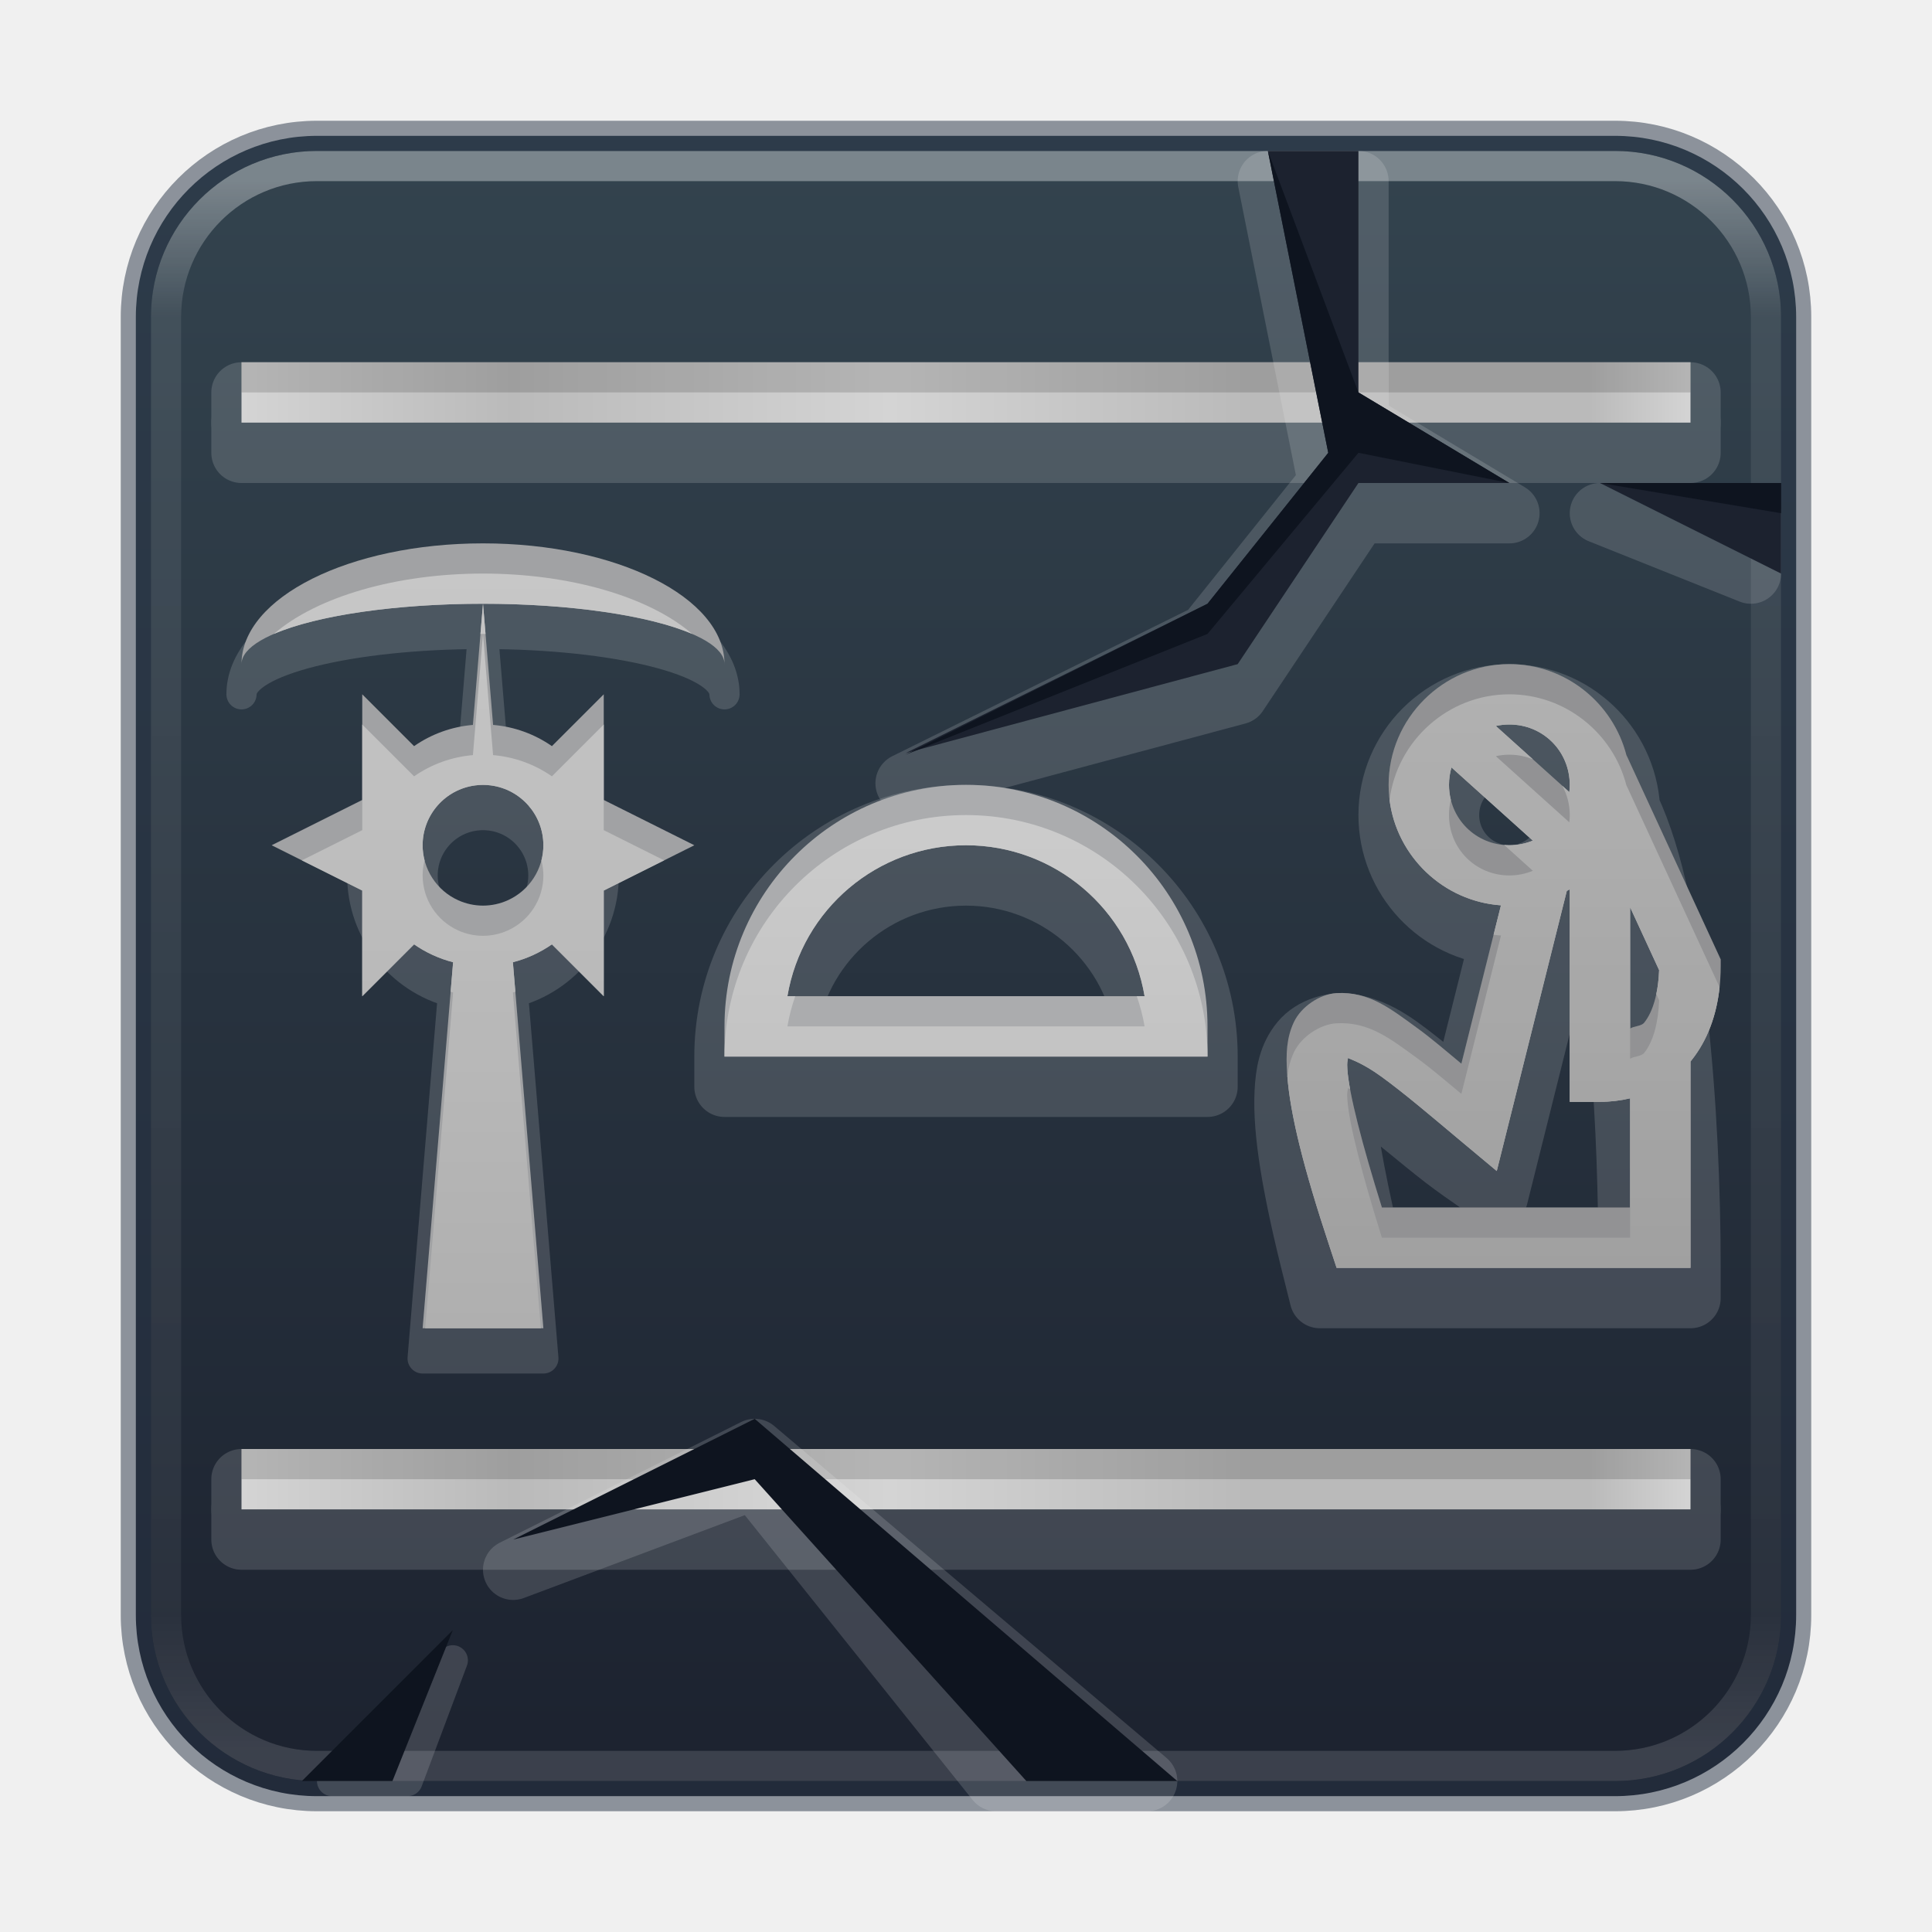
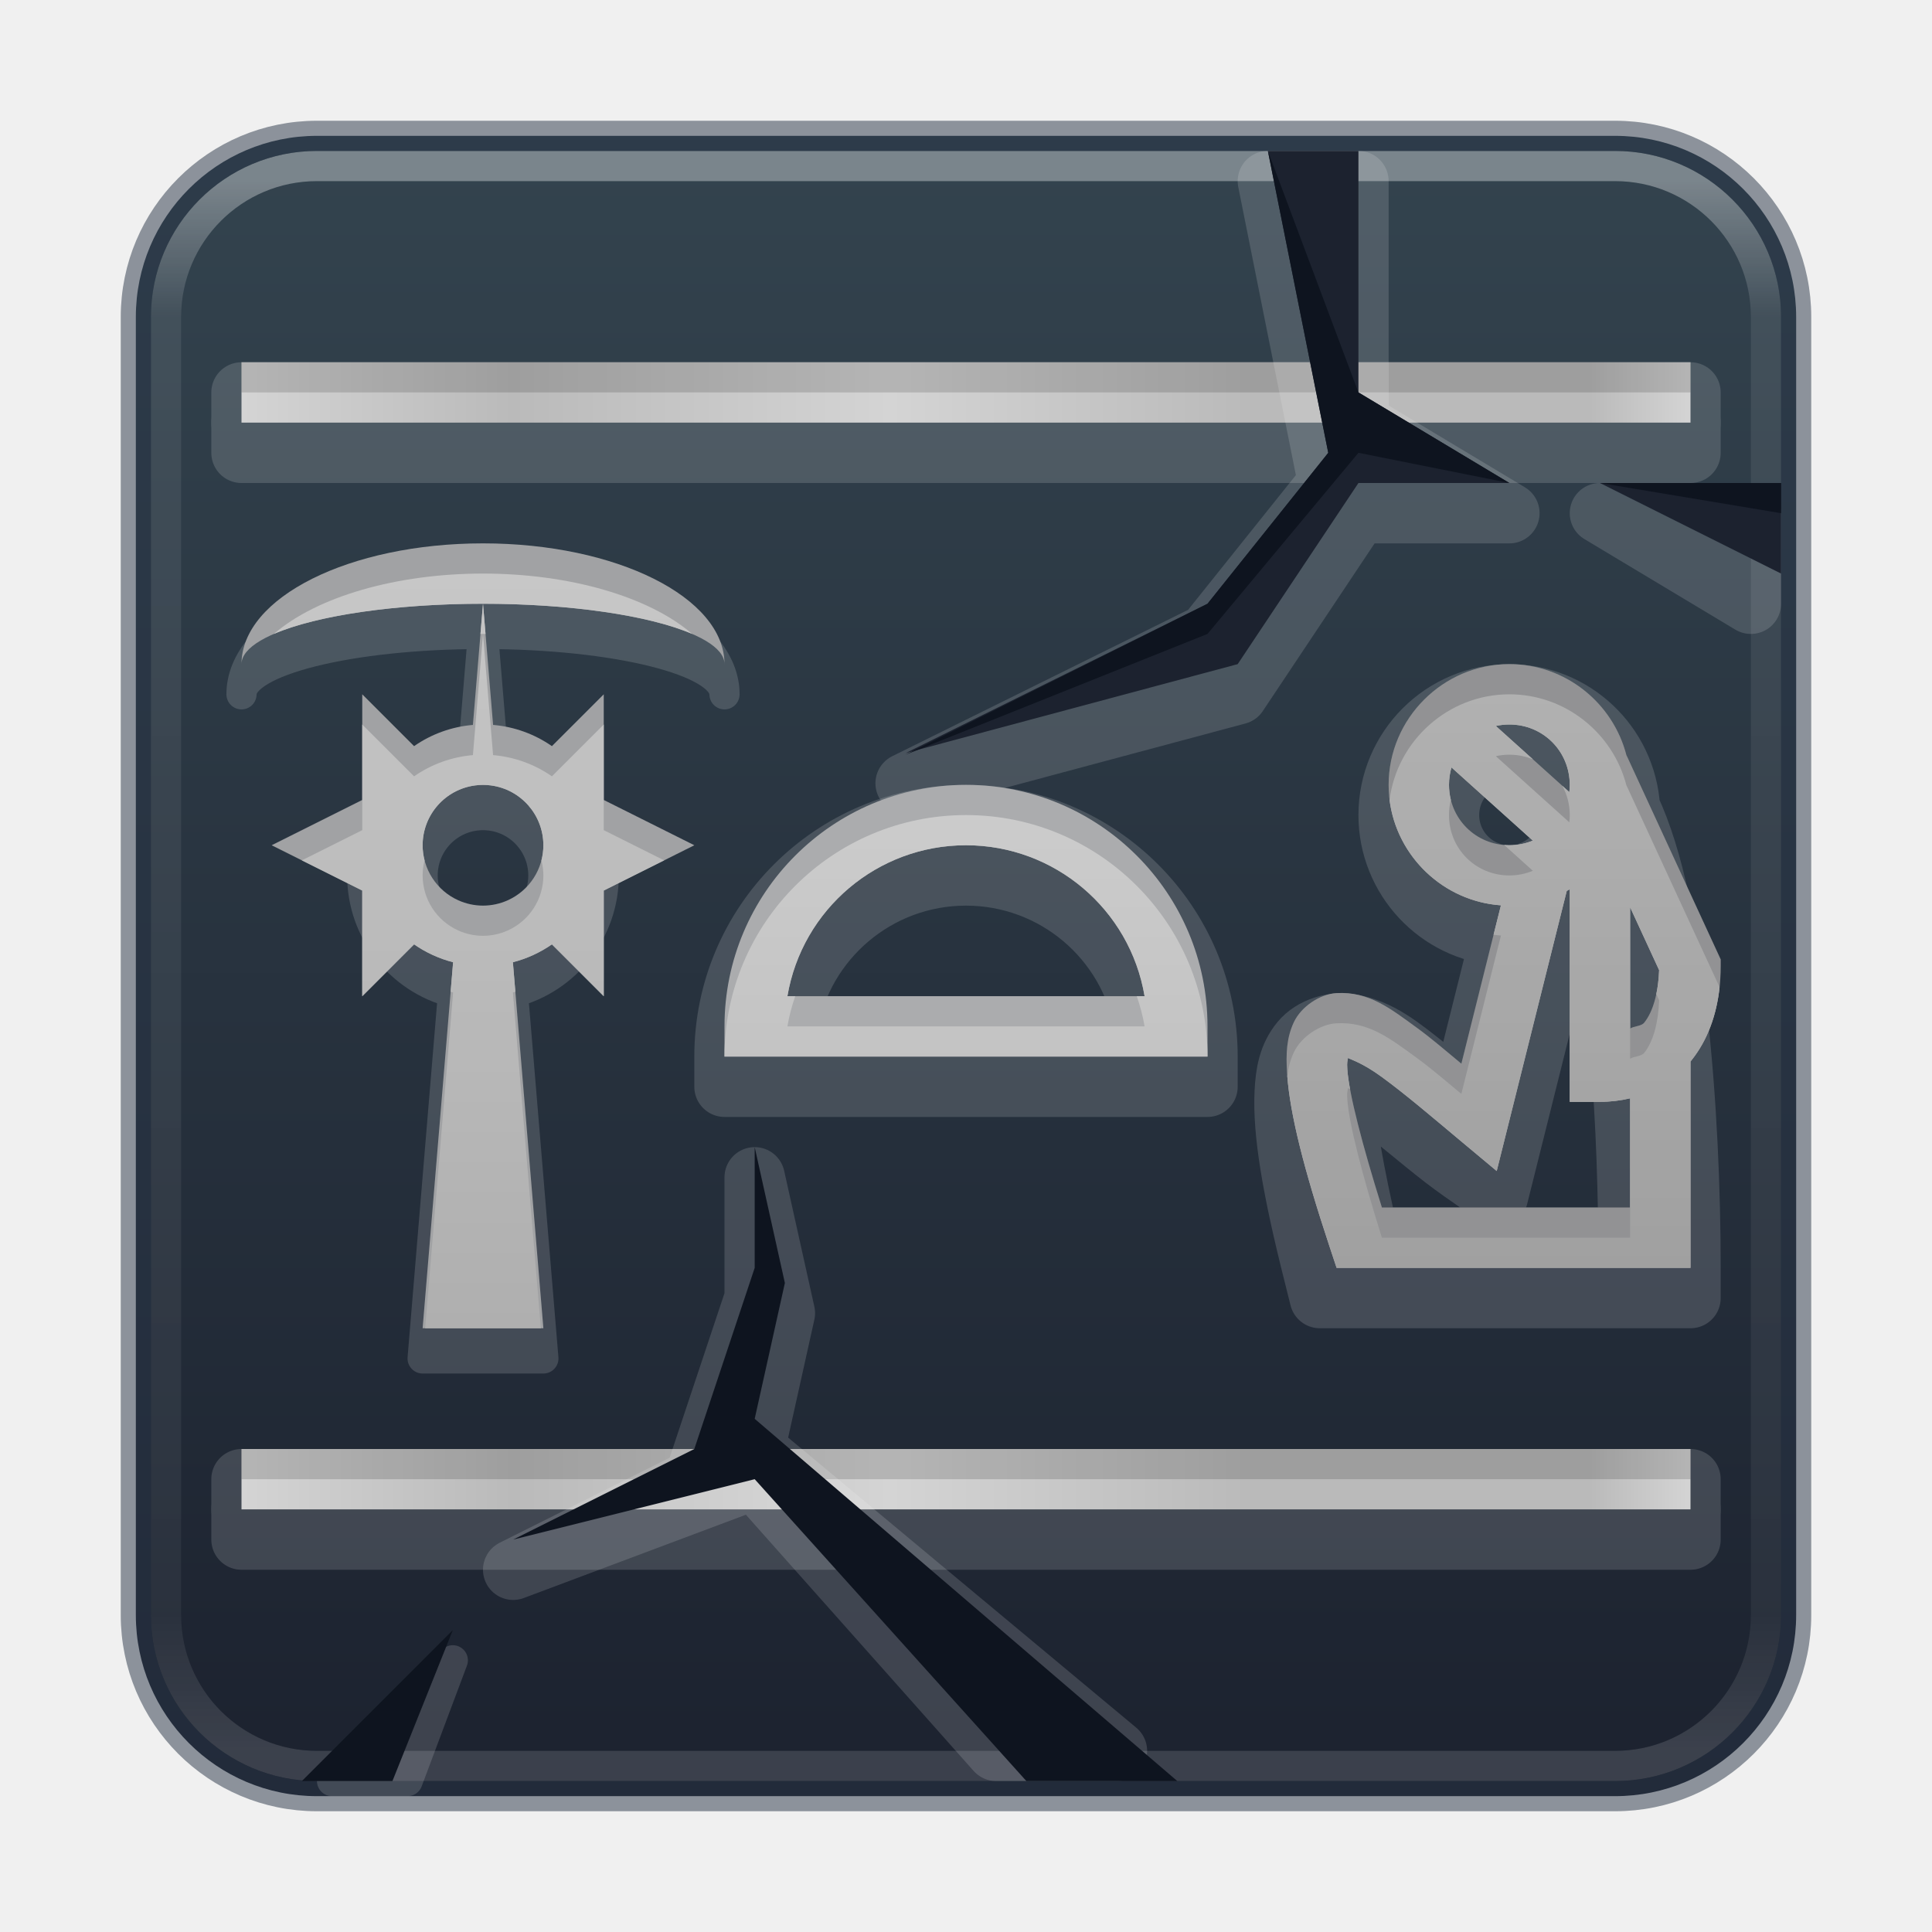
- <svg xmlns="http://www.w3.org/2000/svg" xmlns:xlink="http://www.w3.org/1999/xlink" version="1.1" width="64" height="64" id="svg6333" xml:space="preserve">
-   <defs id="defs6335">
+ <svg xmlns="http://www.w3.org/2000/svg" xmlns:xlink="http://www.w3.org/1999/xlink" id="svg4379" height="64" width="64" version="1.1" xml:space="preserve">
+   <defs id="defs4381">
    <linearGradient id="linearGradient23">
      <stop style="stop-color:#d4d4d4;stop-opacity:1;" offset="0" id="stop22" />
      <stop style="stop-color:#bababa;stop-opacity:1;" offset="0.187" id="stop24" />
      <stop style="stop-color:#d4d4d4;stop-opacity:1;" offset="0.448" id="stop25" />
      <stop style="stop-color:#bababa;stop-opacity:1;" offset="0.694" id="stop26" />
      <stop style="stop-color:#bababa;stop-opacity:1;" offset="0.931" id="stop29" />
      <stop style="stop-color:#d4d4d4;stop-opacity:1;" offset="1" id="stop23" />
    </linearGradient>
    <linearGradient id="linearGradient8">
      <stop style="stop-color:#d4d4d4;stop-opacity:1;" offset="0" id="stop8" />
      <stop style="stop-color:#bababa;stop-opacity:1;" offset="1" id="stop9" />
    </linearGradient>
    <linearGradient id="linearGradient28">
      <stop id="stop27" offset="0" style="stop-color:#33434e;stop-opacity:1;" />
      <stop id="stop28" offset="1" style="stop-color:#1c222f;stop-opacity:1;" />
    </linearGradient>
-     <linearGradient id="linearGradient872">
-       <stop style="stop-color:#667885;stop-opacity:1" offset="0" id="stop868" />
-       <stop style="stop-color:#485a6c;stop-opacity:1" offset="1" id="stop870" />
-     </linearGradient>
-     <linearGradient x1="24" y1="5.898" x2="24" y2="42.102" id="linearGradient3381-5-4" xlink:href="#linearGradient3924-2-2-5-8" gradientUnits="userSpaceOnUse" gradientTransform="matrix(1.432432,0,0,1.436283,-2.378381,-2.470778)" />
+     <linearGradient x1="24" y1="5.898" x2="24" y2="42.102" id="linearGradient3381-5-4" xlink:href="#linearGradient3924-2-2-5-8" gradientUnits="userSpaceOnUse" gradientTransform="matrix(1.432432,0,0,1.436283,-2.37838,-2.470778)" />
    <linearGradient id="linearGradient3924-2-2-5-8">
      <stop id="stop3926-9-4-9-6" style="stop-color:#ffffff;stop-opacity:1" offset="0" />
      <stop id="stop3928-9-8-6-5" style="stop-color:#ffffff;stop-opacity:0.235" offset="0.087" />
      <stop id="stop3930-3-5-1-7" style="stop-color:#ffffff;stop-opacity:0.157" offset="0.913" />
      <stop id="stop3932-8-0-4-8" style="stop-color:#ffffff;stop-opacity:0.392" offset="1" />
    </linearGradient>
-     <radialGradient cx="4.993" cy="43.5" r="2.5" fx="4.993" fy="43.5" id="radialGradient3337-2-2" xlink:href="#linearGradient3688-166-749-4-0-3-8" gradientUnits="userSpaceOnUse" gradientTransform="matrix(2.404541,0,0,1,41.98575,15.5)" />
-     <linearGradient id="linearGradient3688-166-749-4-0-3-8">
-       <stop id="stop2883-4-0-1-8" style="stop-color:#181818;stop-opacity:1" offset="0" />
-       <stop id="stop2885-9-2-9-6" style="stop-color:#181818;stop-opacity:0" offset="1" />
-     </linearGradient>
-     <radialGradient cx="4.993" cy="43.5" r="2.5" fx="4.993" fy="43.5" id="radialGradient3339-1-4" xlink:href="#linearGradient3688-464-309-9-2-4-2" gradientUnits="userSpaceOnUse" gradientTransform="matrix(2.404541,0,0,1,-22.01424,-102.5)" />
-     <linearGradient id="linearGradient3688-464-309-9-2-4-2">
-       <stop id="stop2889-7-9-6-9" style="stop-color:#181818;stop-opacity:1" offset="0" />
-       <stop id="stop2891-6-6-1-7" style="stop-color:#181818;stop-opacity:0" offset="1" />
-     </linearGradient>
-     <linearGradient id="linearGradient3702-501-757-8-4-1-1">
-       <stop id="stop2895-8-9-9-1" style="stop-color:#181818;stop-opacity:0" offset="0" />
-       <stop id="stop2897-7-8-7-7" style="stop-color:#181818;stop-opacity:1" offset="0.5" />
-       <stop id="stop2899-4-5-1-5" style="stop-color:#181818;stop-opacity:0" offset="1" />
-     </linearGradient>
-     <linearGradient x1="25.058" y1="47.028" x2="25.058" y2="39.999" id="linearGradient6394" xlink:href="#linearGradient3702-501-757-8-4-1-1" gradientUnits="userSpaceOnUse" gradientTransform="matrix(1.571429,0,0,0.7142857,-5.714285,27.92857)" />
-     <linearGradient xlink:href="#linearGradient28" id="linearGradient856-2-3" x1="23.528" y1="6.083" x2="23.528" y2="44.233" gradientUnits="userSpaceOnUse" gradientTransform="matrix(1.410256,0,0,1.410256,-1.846175,-3.256405)" />
-     <linearGradient id="linearGradient1201">
-       <stop id="stop1193" style="stop-color:#ffffff;stop-opacity:1" offset="0" />
-       <stop id="stop1195" style="stop-color:#ffffff;stop-opacity:0.235" offset="0.068" />
-       <stop id="stop1197" style="stop-color:#ffffff;stop-opacity:0.157" offset="0.932" />
-       <stop id="stop1199" style="stop-color:#ffffff;stop-opacity:0.392" offset="1" />
-     </linearGradient>
-     <radialGradient cx="4.993" cy="43.5" r="2.5" fx="4.993" fy="43.5" id="radialGradient3013-6" xlink:href="#linearGradient3688-166-749-4-0-3-8" gradientUnits="userSpaceOnUse" gradientTransform="matrix(2.003784,0,0,0.8999999,29.98813,4.850003)" />
-     <radialGradient cx="4.993" cy="43.5" r="2.5" fx="4.993" fy="43.5" id="radialGradient3015-1" xlink:href="#linearGradient3688-166-749-4-0-3-8" gradientUnits="userSpaceOnUse" gradientTransform="matrix(2.003784,0,0,0.8999999,-18.01187,-83.15)" />
-     <linearGradient x1="39" y1="6" x2="39" y2="41.945" id="linearGradient3058-5" xlink:href="#linearGradient1201" gradientUnits="userSpaceOnUse" gradientTransform="translate(74,1.000006)" />
-     <linearGradient xlink:href="#linearGradient3702-501-757-8-4-1-1" id="linearGradient1191" gradientUnits="userSpaceOnUse" x1="25.058" y1="47.028" x2="25.058" y2="39.999" gradientTransform="matrix(1.142857,0,0,0.6428571,-3.428569,16.03572)" />
-     <linearGradient xlink:href="#linearGradient870" id="linearGradient930-9-2" x1="16.768" y1="2.768" x2="16.768" y2="29.897" gradientUnits="userSpaceOnUse" gradientTransform="matrix(1.444444,0,0,1.444444,74.88891,1.888891)" />
-     <linearGradient id="linearGradient870">
-       <stop id="stop866" offset="0" style="stop-color:#273445;stop-opacity:1;" />
-       <stop id="stop868-3" offset="1" style="stop-color:#0e141f;stop-opacity:1;" />
-     </linearGradient>
+     <linearGradient xlink:href="#linearGradient28" id="linearGradient856-2-3" x1="23.528" y1="6.083" x2="23.528" y2="44.233" gradientUnits="userSpaceOnUse" gradientTransform="matrix(1.410256,0,0,1.410256,-1.84617,-3.256405)" />
    <linearGradient xlink:href="#linearGradient8" id="linearGradient9" x1="17" y1="18" x2="17" y2="44" gradientUnits="userSpaceOnUse" gradientTransform="translate(-1)" />
    <linearGradient xlink:href="#linearGradient8" id="linearGradient11" x1="33" y1="19" x2="33" y2="44" gradientUnits="userSpaceOnUse" />
    <linearGradient xlink:href="#linearGradient8" id="linearGradient13" x1="51" y1="19" x2="51" y2="44" gradientUnits="userSpaceOnUse" />
    <linearGradient xlink:href="#linearGradient23" id="linearGradient22" x1="8" y1="13" x2="56" y2="13" gradientUnits="userSpaceOnUse" />
-     <linearGradient xlink:href="#linearGradient23" id="linearGradient43" gradientUnits="userSpaceOnUse" x1="8" y1="13" x2="56" y2="13" />
-     <linearGradient xlink:href="#linearGradient23" id="linearGradient44" gradientUnits="userSpaceOnUse" x1="8" y1="13" x2="56" y2="13" />
-     <linearGradient xlink:href="#linearGradient23" id="linearGradient45" gradientUnits="userSpaceOnUse" x1="8" y1="13" x2="56" y2="13" />
+     <linearGradient xlink:href="#linearGradient23" id="linearGradient1" gradientUnits="userSpaceOnUse" x1="8" y1="13" x2="56" y2="13" />
+     <linearGradient xlink:href="#linearGradient23" id="linearGradient2" gradientUnits="userSpaceOnUse" x1="8" y1="13" x2="56" y2="13" />
+     <linearGradient xlink:href="#linearGradient23" id="linearGradient4" gradientUnits="userSpaceOnUse" x1="8" y1="13" x2="56" y2="13" />
+     <linearGradient xlink:href="#linearGradient23" id="linearGradient5" gradientUnits="userSpaceOnUse" x1="8" y1="13" x2="56" y2="13" />
+     <linearGradient xlink:href="#linearGradient23" id="linearGradient7" gradientUnits="userSpaceOnUse" x1="8" y1="13" x2="56" y2="13" />
  </defs>
  <rect style="color:#000000;display:inline;overflow:visible;visibility:visible;opacity:1;fill:url(#linearGradient856-2-3);fill-rule:nonzero;stroke:none;stroke-width:1;stroke-opacity:0.5;marker:none;enable-background:accumulate" id="rect5505-21-1-5" y="4.5" x="4.5" ry="6" rx="6" height="55" width="55" />
  <g id="g43" transform="translate(0,36)">
    <g id="g37" style="opacity:0.15;fill:#ffffff;fill-opacity:1;stroke:#ffffff;stroke-width:2;stroke-linecap:round;stroke-linejoin:round;stroke-dasharray:none;stroke-opacity:1" transform="translate(0,1)">
      <path style="baseline-shift:baseline;display:inline;overflow:visible;fill:#ffffff;fill-opacity:1;stroke:#ffffff;stroke-width:2;stroke-linecap:round;stroke-linejoin:round;stroke-dasharray:none;stroke-opacity:1;enable-background:accumulate;stop-color:#000000;stop-opacity:1" d="M 56,13 H 8" id="path36" />
      <path style="baseline-shift:baseline;display:inline;overflow:visible;fill:#ffffff;fill-opacity:1;stroke:#ffffff;stroke-width:2;stroke-linecap:round;stroke-linejoin:round;stroke-dasharray:none;stroke-opacity:1;enable-background:accumulate;stop-color:#000000;stop-opacity:1" d="m 8,12 v 2 h 48 v -2 z" id="path37" />
    </g>
-     <g id="g42" style="opacity:1;fill:url(#linearGradient45);fill-opacity:1;stroke:none">
-       <path style="baseline-shift:baseline;display:inline;overflow:visible;vector-effect:none;fill:url(#linearGradient43);fill-opacity:1;stroke:none;enable-background:accumulate;stop-color:#000000;stop-opacity:1" d="M 56,13 H 8" id="path40" />
-       <path style="baseline-shift:baseline;display:inline;overflow:visible;vector-effect:none;fill:url(#linearGradient44);fill-opacity:1;stroke:none;enable-background:accumulate;stop-color:#000000;stop-opacity:1" d="m 8,12 v 2 h 48 v -2 z" id="path42" />
+     <g id="g42" style="opacity:1;fill:url(#linearGradient4);fill-opacity:1;stroke:none">
+       <path style="baseline-shift:baseline;display:inline;overflow:visible;vector-effect:none;fill:url(#linearGradient1);fill-opacity:1;stroke:none;enable-background:accumulate;stop-color:#000000;stop-opacity:1" d="M 56,13 H 8" id="path40" />
+       <path style="baseline-shift:baseline;display:inline;overflow:visible;vector-effect:none;fill:url(#linearGradient2);fill-opacity:1;stroke:none;enable-background:accumulate;stop-color:#000000;stop-opacity:1" d="m 8,12 v 2 h 48 v -2 z" id="path42" />
    </g>
    <path style="opacity:0.15;fill:none;fill-opacity:1;stroke:#000000;stroke-width:1;stroke-linecap:butt;stroke-linejoin:round;stroke-dasharray:none;stroke-opacity:1" d="M 8,12.5 H 56" id="path43" />
  </g>
  <g id="g36">
    <g id="g32" style="opacity:0.15;fill:#ffffff;fill-opacity:1;stroke:#ffffff;stroke-width:2;stroke-linecap:round;stroke-linejoin:round;stroke-dasharray:none;stroke-opacity:1" transform="translate(0,1)">
      <path style="baseline-shift:baseline;display:inline;overflow:visible;fill:#ffffff;fill-opacity:1;stroke:#ffffff;stroke-width:2;stroke-linecap:round;stroke-linejoin:round;stroke-dasharray:none;stroke-opacity:1;enable-background:accumulate;stop-color:#000000;stop-opacity:1" d="M 56,13 H 8" id="path30" />
      <path style="baseline-shift:baseline;display:inline;overflow:visible;fill:#ffffff;fill-opacity:1;stroke:#ffffff;stroke-width:2;stroke-linecap:round;stroke-linejoin:round;stroke-dasharray:none;stroke-opacity:1;enable-background:accumulate;stop-color:#000000;stop-opacity:1" d="m 8,12 v 2 h 48 v -2 z" id="path32" />
    </g>
    <g id="path18" style="opacity:1;fill:url(#linearGradient22);fill-opacity:1;stroke:none">
-       <path style="baseline-shift:baseline;display:inline;overflow:visible;vector-effect:none;enable-background:accumulate;stop-color:#000000;stop-opacity:1;fill:url(#linearGradient22);fill-opacity:1;stroke:none" d="M 56,13 H 8" id="path19" />
-       <path style="baseline-shift:baseline;display:inline;overflow:visible;vector-effect:none;fill:url(#linearGradient22);enable-background:accumulate;stop-color:#000000;stop-opacity:1;fill-opacity:1;stroke:none" d="m 8,12 v 2 h 48 v -2 z" id="path21" />
+       <path style="baseline-shift:baseline;display:inline;overflow:visible;vector-effect:none;fill:url(#linearGradient5);fill-opacity:1;stroke:none;enable-background:accumulate;stop-color:#000000;stop-opacity:1" d="M 56,13 H 8" id="path19" />
+       <path style="baseline-shift:baseline;display:inline;overflow:visible;vector-effect:none;fill:url(#linearGradient7);fill-opacity:1;stroke:none;enable-background:accumulate;stop-color:#000000;stop-opacity:1" d="m 8,12 v 2 h 48 v -2 z" id="path21" />
    </g>
    <path style="opacity:0.15;fill:none;fill-opacity:1;stroke:#000000;stroke-width:1;stroke-linecap:butt;stroke-linejoin:round;stroke-dasharray:none;stroke-opacity:1" d="M 8,12.5 H 56" id="path34" />
  </g>
  <rect style="opacity:0.35;fill:none;stroke:url(#linearGradient3381-5-4);stroke-width:1;stroke-linecap:round;stroke-linejoin:round;stroke-miterlimit:4;stroke-dasharray:none;stroke-dashoffset:0;stroke-opacity:1" id="rect6741-5-0-2-3" y="5.5" x="5.5" ry="5" height="53" width="53" rx="5" />
  <rect style="color:#000000;display:inline;overflow:visible;visibility:visible;opacity:0.5;fill:none;fill-opacity:1;fill-rule:nonzero;stroke:#273445;stroke-width:1;stroke-opacity:1;marker:none;enable-background:accumulate" id="rect863" y="4.5" x="4.5" ry="6" rx="6" height="55" width="55" />
-   <path style="opacity:0.15;fill:#fafafa;stroke:#fafafa;stroke-width:2;stroke-linecap:round;stroke-linejoin:round;stroke-dasharray:none;stroke-opacity:1" d="m 33,59 -8,-10 -8,3 8,-4 13,11 z" id="path28" />
+   <path id="path28" style="opacity:0.15;fill:#fafafa;stroke:#fafafa;stroke-width:2;stroke-linecap:round;stroke-linejoin:round;stroke-dasharray:none;stroke-opacity:1" d="m 25,39 v 4 l -2,6 -6,3 8,-3 8,9 h 4 L 25,48 26,43.5 Z" />
  <path style="opacity:0.15;fill:#fafafa;stroke:#fafafa;stroke-width:2;stroke-linecap:round;stroke-linejoin:round;stroke-dasharray:none;stroke-opacity:1" d="m 45,6 v 8 l 5,3 H 45 L 41,23 30,25.947 40,21 44,16 42,6 Z" id="path26" />
-   <path style="opacity:1;fill:#1c222f;stroke:none;stroke-linecap:round;stroke-linejoin:round;stroke-opacity:0.502;fill-opacity:1" d="m 45,5 v 8 l 5,3 H 45 L 41,22 30,24.947 40,20 44,15 42,5 Z" id="path11" />
-   <path style="opacity:0.15;fill:#fafafa;stroke:#fafafa;stroke-width:2;stroke-linecap:round;stroke-linejoin:round;stroke-dasharray:none;stroke-opacity:1" d="m 53,17 h 5 v 2 z" id="path27" />
+   <path style="opacity:1;fill:#1c222f;fill-opacity:1;stroke:none;stroke-linecap:round;stroke-linejoin:round;stroke-opacity:0.502" d="m 45,5 v 8 l 5,3 H 45 L 41,22 30,24.947 40,20 44,15 42,5 Z" id="path11" />
+   <path style="opacity:0.15;fill:#fafafa;stroke:#fafafa;stroke-width:2;stroke-linecap:round;stroke-linejoin:round;stroke-dasharray:none;stroke-opacity:1" d="m 53,17 h 5 v 3 z" id="path27" />
  <path style="opacity:1;fill:#1c222f;fill-opacity:1;stroke:none;stroke-linecap:round;stroke-linejoin:round;stroke-opacity:0.502" d="m 53,16 h 6 v 3 z" id="path12" />
-   <path style="opacity:1;fill:#0e141f;stroke:none;stroke-linecap:round;stroke-linejoin:round;stroke-opacity:0.502" d="m 34,59 -9,-10 -8,2 8,-4 14,12 z" id="path15" />
+   <path id="path15" style="opacity:1;fill:#0e141f;stroke:none;stroke-linecap:round;stroke-linejoin:round;stroke-opacity:0.502" d="m 25,38 v 4 l -2,6 -6,3 8,-2 9,10 h 5 L 25,47 26,42.5 Z" />
  <path style="opacity:0.15;fill:#fafafa;stroke:#fafafa;stroke-linecap:round;stroke-linejoin:round;stroke-opacity:1" d="m 15,55 -4,4 h 2.5 z" id="path29" />
  <path style="opacity:1;fill:#0e141f;stroke:none;stroke-linecap:round;stroke-linejoin:round;stroke-opacity:0.502" d="m 15,54 -5,5 h 3 z" id="path16" />
  <path style="opacity:1;fill:#0e141f;fill-opacity:1;stroke:none;stroke-linecap:round;stroke-linejoin:round;stroke-opacity:0.502" d="m 42,5 2,10 -4,5 -10,5 10,-4 5,-6 5,1 -5,-3 z" id="path20" />
  <path style="opacity:1;fill:#0e141f;fill-opacity:1;stroke:none;stroke-linecap:round;stroke-linejoin:round;stroke-opacity:0.502" d="m 53,16 h 6 v 1 z" id="path23" />
  <path id="path39" style="opacity:0.15;fill:#ffffff;fill-opacity:1;stroke:#ffffff;stroke-width:2;stroke-linecap:round;stroke-linejoin:round;stroke-dasharray:none;stroke-opacity:1" d="m 32,27 a 8,8 0 0 0 -8,8 v 1 h 1 14 1 v -1 a 8,8 0 0 0 -8,-8 z m 0,2 a 6,6 0 0 1 5.916,5 H 26.084 A 6,6 0 0 1 32,29 Z" />
  <path id="path31" style="opacity:1;fill:#abacae;fill-opacity:1;stroke:none;stroke-width:2;stroke-linecap:round;stroke-linejoin:round;stroke-dasharray:none;stroke-opacity:1" d="m 32,26 a 8,8 0 0 0 -8,8 v 1 h 1 14 1 v -1 a 8,8 0 0 0 -8,-8 z m 0,2 a 6,6 0 0 1 5.916,5 H 26.084 A 6,6 0 0 1 32,28 Z" />
-   <path id="path52" style="opacity:1;fill:url(#linearGradient11);fill-opacity:1;stroke:none;stroke-width:2;stroke-linecap:round;stroke-linejoin:round;stroke-dasharray:none;stroke-opacity:1" d="m 32,27 a 8,8 0 0 0 -8,8 h 1 14 1 a 8,8 0 0 0 -8,-8 z m 0,1 a 6,6 0 0 1 5.916,5 H 37.656 a 6,6 0 0 1 0.26,1 H 26.084 A 6,6 0 0 1 26.344,33 H 26.084 A 6,6 0 0 1 32,28 Z" />
+   <path id="path52" style="opacity:1;fill:url(#linearGradient11);fill-opacity:1;stroke:none;stroke-width:2;stroke-linecap:round;stroke-linejoin:round;stroke-dasharray:none;stroke-opacity:1" d="m 32,27 a 8,8 0 0 0 -8,8 h 1 14 1 a 8,8 0 0 0 -8,-8 z m 0,1 a 6,6 0 0 1 5.916,5 h -0.26 a 6,6 0 0 1 0.26,1 H 26.084 a 6,6 0 0 1 0.26,-1 H 26.084 A 6,6 0 0 1 32,28 Z" />
  <g id="g34">
    <path id="path41" style="opacity:0.15;fill:#ffffff;fill-opacity:1;stroke:#ffffff;stroke-linecap:round;stroke-linejoin:round;stroke-opacity:1" d="m 16,19 a 8,4 0 0 0 -8,4 8,2 0 0 1 8,-2 8,2 0 0 1 8,2 8,4 0 0 0 -8,-4 z m 0,2 -0.334,4.014 A 4,4 0 0 0 12,29 4,4 0 0 0 15.01,32.875 L 14,45 h 4 L 16.99,32.875 A 4,4 0 0 0 20,29 4,4 0 0 0 16.334,25.014 Z m 0,6 A 2,2 0 0 1 16.262,27.018 2,2 0 0 1 18,29 2,2 0 0 1 16.818,30.824 2,2 0 0 1 16,31 2,2 0 0 1 15.182,30.824 2,2 0 0 1 14,29 2,2 0 0 1 15.738,27.018 2,2 0 0 1 16,27 Z" />
-     <path id="path17" style="opacity:1;fill:#abacae;fill-opacity:1;stroke:none;stroke-linecap:round;stroke-linejoin:round;stroke-opacity:0.502" d="m 16,18 a 8,4 0 0 0 -8,4 8,2 0 0 1 8,-2 8,2 0 0 1 8,2 8,4 0 0 0 -8,-4 z m 0,2 -0.334,4.014 a 4,4 0 0 0 -1.949,0.703 L 12,23 v 3.5 L 9,28 12,29.5 V 33 l 1.717,-1.717 A 4,4 0 0 0 15.01,31.875 L 14,44 h 4 L 16.99,31.875 a 4,4 0 0 0 1.293,-0.592 L 20,33 V 29.5 L 23,28 20,26.5 V 23 l -1.717,1.717 a 4,4 0 0 0 -1.949,-0.703 z m 0,6 a 2,2 0 0 1 0.262,0.018 A 2,2 0 0 1 18,28 2,2 0 0 1 16.818,29.824 2,2 0 0 1 16,30 2,2 0 0 1 15.182,29.824 2,2 0 0 1 14,28 2,2 0 0 1 15.738,26.018 2,2 0 0 1 16,26 Z" />
-     <path id="path3" style="opacity:1;fill:url(#linearGradient9);fill-opacity:1;stroke:none;stroke-linecap:round;stroke-linejoin:round;stroke-opacity:0.502" d="M 16,19 A 8,4 0 0 0 9.072,21 8,2 0 0 1 16,20 8,2 0 0 1 22.928,21 8,4 0 0 0 16,19 Z m 0,1 -0.084,1 A 8,2 0 0 1 16,21 a 8,2 0 0 1 0.084,0 z m 0,1 -0.334,4.014 a 4,4 0 0 0 -1.949,0.703 L 12,24 v 2.5 1 l -2,1 2,1 v 1 2.5 l 1.717,-1.717 A 4,4 0 0 0 15.01,31.875 l -0.082,0.979 a 4,4 0 0 0 0.082,0.021 L 14.084,44 h 3.832 L 16.99,32.875 a 4,4 0 0 0 0.082,-0.021 L 16.99,31.875 a 4,4 0 0 0 1.293,-0.592 L 20,33 v -2.5 -1 l 2,-1 -2,-1 v -1 -2.5 l -1.717,1.717 a 4,4 0 0 0 -1.949,-0.703 z m 0,5 a 2,2 0 0 1 0.262,0.018 A 2,2 0 0 1 18,28 a 2,2 0 0 1 -0.064,0.504 2,2 0 0 1 0,0.002 A 2,2 0 0 1 18,29 2,2 0 0 1 16.818,30.824 2,2 0 0 1 16,31 2,2 0 0 1 15.182,30.824 2,2 0 0 1 14,29 a 2,2 0 0 1 0.064,-0.494 2,2 0 0 1 0,-0.002 A 2,2 0 0 1 14,28 2,2 0 0 1 15.738,26.018 2,2 0 0 1 16,26 Z" />
-     <path id="path13" style="opacity:0.06;fill:#000000;fill-opacity:1;stroke:none;stroke-linecap:round;stroke-linejoin:round;stroke-opacity:0.502" d="m 16,18 a 8,4 0 0 0 -8,4 8,2 0 0 1 8,-2 8,2 0 0 1 8,2 8,4 0 0 0 -8,-4 z m 0,2 -0.334,4.014 a 4,4 0 0 0 -1.949,0.703 L 12,23 v 3.5 L 9,28 12,29.5 V 33 l 1.717,-1.717 A 4,4 0 0 0 15.01,31.875 L 14,44 h 4 L 16.99,31.875 a 4,4 0 0 0 1.293,-0.592 L 20,33 V 29.5 L 23,28 20,26.5 V 23 l -1.717,1.717 a 4,4 0 0 0 -1.949,-0.703 z m 0,6 a 2,2 0 0 1 0.262,0.018 A 2,2 0 0 1 18,28 2,2 0 0 1 16.818,29.824 2,2 0 0 1 16,30 2,2 0 0 1 15.182,29.824 2,2 0 0 1 14,28 2,2 0 0 1 15.738,26.018 2,2 0 0 1 16,26 Z" />
+     <path id="path17" style="opacity:1;fill:#abacae;fill-opacity:1;stroke:none;stroke-linecap:round;stroke-linejoin:round;stroke-opacity:0.502" d="m 16,18 a 8,4 0 0 0 -8,4 8,2 0 0 1 8,-2 8,2 0 0 1 8,2 8,4 0 0 0 -8,-4 z m 0,2 -0.334,4.014 a 4,4 0 0 0 -1.949,0.703 L 12,23 v 3.5 L 9,28 12,29.5 V 33 l 1.717,-1.717 A 4,4 0 0 0 15.01,31.875 L 14,44 h 4 L 16.99,31.875 a 4,4 0 0 0 1.293,-0.592 L 20,33 V 29.5 L 23,28 20,26.5 V 23 l -1.717,1.717 a 4,4 0 0 0 -1.949,-0.703 z m 0,6 A 2,2 0 0 1 16.262,26.018 2,2 0 0 1 18,28 2,2 0 0 1 16.818,29.824 2,2 0 0 1 16,30 2,2 0 0 1 15.182,29.824 2,2 0 0 1 14,28 2,2 0 0 1 15.738,26.018 2,2 0 0 1 16,26 Z" />
+     <path id="path3" style="opacity:1;fill:url(#linearGradient9);fill-opacity:1;stroke:none;stroke-linecap:round;stroke-linejoin:round;stroke-opacity:0.502" d="M 16,19 A 8,4 0 0 0 9.072,21 8,2 0 0 1 16,20 8,2 0 0 1 22.928,21 8,4 0 0 0 16,19 Z m 0,1 -0.084,1 A 8,2 0 0 1 16,21 a 8,2 0 0 1 0.084,0 z m 0,1 -0.334,4.014 a 4,4 0 0 0 -1.949,0.703 L 12,24 v 2.5 1 l -2,1 2,1 v 1 2.5 l 1.717,-1.717 A 4,4 0 0 0 15.01,31.875 l -0.082,0.979 a 4,4 0 0 0 0.082,0.021 L 14.084,44 h 3.832 L 16.99,32.875 a 4,4 0 0 0 0.082,-0.021 L 16.99,31.875 a 4,4 0 0 0 1.293,-0.592 L 20,33 v -2.5 -1 l 2,-1 -2,-1 v -1 -2.5 l -1.717,1.717 a 4,4 0 0 0 -1.949,-0.703 z m 0,5 A 2,2 0 0 1 16.262,26.018 2,2 0 0 1 18,28 a 2,2 0 0 1 -0.064,0.504 2,2 0 0 1 0,0.002 A 2,2 0 0 1 18,29 2,2 0 0 1 16.818,30.824 2,2 0 0 1 16,31 2,2 0 0 1 15.182,30.824 2,2 0 0 1 14,29 a 2,2 0 0 1 0.064,-0.494 2,2 0 0 1 0,-0.002 A 2,2 0 0 1 14,28 2,2 0 0 1 15.738,26.018 2,2 0 0 1 16,26 Z" />
+     <path id="path13" style="opacity:0.06;fill:#000000;fill-opacity:1;stroke:none;stroke-linecap:round;stroke-linejoin:round;stroke-opacity:0.502" d="m 16,18 a 8,4 0 0 0 -8,4 8,2 0 0 1 8,-2 8,2 0 0 1 8,2 8,4 0 0 0 -8,-4 z m 0,2 -0.334,4.014 a 4,4 0 0 0 -1.949,0.703 L 12,23 v 3.5 L 9,28 12,29.5 V 33 l 1.717,-1.717 A 4,4 0 0 0 15.01,31.875 L 14,44 h 4 L 16.99,31.875 a 4,4 0 0 0 1.293,-0.592 L 20,33 V 29.5 L 23,28 20,26.5 V 23 l -1.717,1.717 a 4,4 0 0 0 -1.949,-0.703 z m 0,6 A 2,2 0 0 1 16.262,26.018 2,2 0 0 1 18,28 2,2 0 0 1 16.818,29.824 2,2 0 0 1 16,30 2,2 0 0 1 15.182,29.824 2,2 0 0 1 14,28 2,2 0 0 1 15.738,26.018 2,2 0 0 1 16,26 Z" />
  </g>
  <g id="g35">
    <path id="path38" style="opacity:0.15;fill:#ffffff;fill-opacity:1;stroke:#ffffff;stroke-width:2;stroke-linecap:round;stroke-linejoin:round;stroke-dasharray:none;stroke-opacity:1" d="m 50,23 a 4,4 0 0 0 -4,4 4,4 0 0 0 3.721,3.99 l -1.316,5.268 c -0.393,-0.318 -0.749,-0.594 -1.156,-0.914 -0.818,-0.644 -1.538,-1.264 -2.551,-1.426 -0.506,-0.081 -1.221,0.101 -1.613,0.58 -0.392,0.479 -0.496,1.035 -0.527,1.684 -0.063,1.297 0.236,3.148 0.975,6.064 L 43.721,43 H 56 v -1 c 0,-2.533 -0.125,-5.562 -0.443,-8.363 -0.306,-2.694 -0.757,-5.15 -1.564,-6.881 A 4,4 0 0 0 50,23 Z m 0,2 A 2,2 0 0 1 52,26.986 2,2 0 0 1 52,27 1,1 0 0 0 52,27.014 2,2 0 0 1 50,29 2,2 0 0 1 48,27 2,2 0 0 1 50,25 Z m 2.879,4.775 c 0.284,1.182 0.52,2.598 0.689,4.088 0.269,2.367 0.351,4.875 0.379,7.137 H 45.344 c -0.509,-2.198 -0.825,-3.983 -0.789,-4.721 0.01,-0.211 0.014,-0.17 0.037,-0.254 0.229,0.099 0.757,0.369 1.42,0.891 0.76,0.598 1.599,1.334 2.416,1.904 l 1.189,0.83 2.283,-9.131 h 0.002 a 4,4 0 0 0 0.977,-0.744 z" />
-     <path id="path4" style="baseline-shift:baseline;display:inline;overflow:visible;vector-effect:none;fill:#abacae;stroke-linecap:round;enable-background:accumulate;stop-color:#000000;stop-opacity:1;opacity:1" d="M 50 22 C 47.803 22 46 23.803 46 26 C 46 28.104 47.652 29.846 49.721 29.99 L 48.41 35.236 C 47.916 34.828 47.415 34.394 46.941 34.051 C 46.07 33.419 45.354 32.838 44.271 32.898 C 43.73 32.929 43.106 33.342 42.863 33.857 C 42.62 34.372 42.595 34.905 42.637 35.549 C 42.721 36.836 43.16 38.632 44.051 41.314 L 44.277 42 L 56 42 L 56 35.164 C 56.011 35.151 56.021 35.138 56.031 35.125 C 56.714 34.271 57 33.167 57 32 L 57 31.781 L 53.908 25.08 A 1 1 0 0 0 53.877 25.018 C 53.435 23.29 51.859 22 50 22 z M 50 24 C 51.116 24 52 24.884 52 26 C 52 26.082 51.995 26.161 51.986 26.24 L 49.551 24.049 C 49.695 24.017 49.845 24 50 24 z M 48.082 25.422 L 50.777 27.846 C 50.539 27.944 50.277 28 50 28 C 48.884 28 48 27.116 48 26 C 48 25.798 48.028 25.605 48.082 25.422 z M 52 29.459 L 52 36.5 L 53 36.5 C 53.347 36.5 53.682 36.459 54 36.383 L 54 40 L 45.777 40 C 45.13 37.928 44.685 36.225 44.633 35.418 C 44.617 35.174 44.639 35.166 44.654 35.047 C 44.81 35.121 45.151 35.223 45.768 35.67 C 46.534 36.226 47.447 37.006 48.357 37.768 L 49.582 38.791 L 51.902 29.514 C 51.935 29.496 51.968 29.478 52 29.459 z M 54 30.055 L 54.961 32.137 C 54.933 32.884 54.763 33.507 54.469 33.875 C 54.368 34.002 54.127 33.984 54 34.074 L 54 30.055 z " />
-     <path id="path7" style="baseline-shift:baseline;display:inline;overflow:visible;vector-effect:none;fill:url(#linearGradient13);stroke-linecap:round;enable-background:accumulate;stop-color:#000000;stop-opacity:1;opacity:1" d="M 50 23 C 47.972 23 46.28 24.536 46.031 26.5 C 46.268 28.374 47.818 29.857 49.721 29.99 L 49.477 30.965 C 49.557 30.976 49.639 30.985 49.721 30.99 L 48.41 36.236 C 47.916 35.828 47.415 35.394 46.941 35.051 C 46.07 34.419 45.354 33.838 44.271 33.898 C 43.73 33.929 43.106 34.342 42.863 34.857 C 42.743 35.113 42.676 35.373 42.645 35.648 C 42.744 36.928 43.183 38.7 44.051 41.314 L 44.277 42 L 56 42 L 56 36.164 L 56 35.164 C 56.011 35.151 56.021 35.138 56.031 35.125 C 56.575 34.445 56.867 33.606 56.963 32.703 C 56.963 32.702 56.963 32.702 56.963 32.701 L 53.908 26.08 A 1 1 0 0 0 53.877 26.018 C 53.435 24.29 51.859 23 50 23 z M 50 24 C 51.116 24 52 24.884 52 26 C 52 26.082 51.995 26.161 51.986 26.24 L 51.756 26.033 C 51.911 26.319 52 26.648 52 27 C 52 27.082 51.995 27.161 51.986 27.24 L 49.551 25.049 C 49.695 25.017 49.845 25 50 25 C 50.277 25 50.541 25.055 50.779 25.154 L 49.551 24.049 C 49.695 24.017 49.845 24 50 24 z M 48.082 25.422 L 50.777 27.846 C 50.539 27.944 50.277 28 50 28 C 49.942 28 49.886 27.997 49.83 27.992 L 50.777 28.846 C 50.539 28.944 50.277 29 50 29 C 48.884 29 48 28.116 48 27 C 48 26.826 48.02 26.658 48.061 26.498 C 48.021 26.339 48 26.173 48 26 C 48 25.798 48.028 25.605 48.082 25.422 z M 52 29.459 L 52 30.459 L 52 36.5 L 53 36.5 C 53.347 36.5 53.682 36.459 54 36.383 L 54 37.383 L 54 40 L 54 41 L 45.777 41 C 45.13 38.928 44.685 37.225 44.633 36.418 C 44.617 36.174 44.639 36.166 44.654 36.047 C 44.674 36.056 44.697 36.067 44.723 36.078 C 44.675 35.819 44.644 35.596 44.633 35.418 C 44.617 35.174 44.639 35.166 44.654 35.047 C 44.81 35.121 45.151 35.223 45.768 35.67 C 46.534 36.226 47.447 37.006 48.357 37.768 L 49.582 38.791 L 51.902 29.514 C 51.935 29.496 51.968 29.478 52 29.459 z M 54 30.055 L 54.961 32.137 C 54.95 32.423 54.919 32.691 54.867 32.934 L 54.961 33.137 C 54.933 33.884 54.763 34.507 54.469 34.875 C 54.368 35.002 54.127 34.984 54 35.074 L 54 34.074 L 54 31.055 L 54 30.055 z " />
-     <path id="path14" style="baseline-shift:baseline;display:inline;overflow:visible;vector-effect:none;fill:#000000;stroke-linecap:round;enable-background:accumulate;stop-color:#000000;stop-opacity:1;opacity:0.15;fill-opacity:1" d="M 50 22 C 47.803 22 46 23.803 46 26 C 46 28.104 47.652 29.846 49.721 29.99 L 48.41 35.236 C 47.916 34.828 47.415 34.394 46.941 34.051 C 46.07 33.419 45.354 32.838 44.271 32.898 C 43.73 32.929 43.106 33.342 42.863 33.857 C 42.62 34.372 42.595 34.905 42.637 35.549 C 42.721 36.836 43.16 38.632 44.051 41.314 L 44.277 42 L 56 42 L 56 35.164 C 56.011 35.151 56.021 35.138 56.031 35.125 C 56.714 34.271 57 33.167 57 32 L 57 31.781 L 53.908 25.08 A 1 1 0 0 0 53.877 25.018 C 53.435 23.29 51.859 22 50 22 z M 50 24 C 51.116 24 52 24.884 52 26 C 52 26.082 51.995 26.161 51.986 26.24 L 49.551 24.049 C 49.695 24.017 49.845 24 50 24 z M 48.082 25.422 L 50.777 27.846 C 50.539 27.944 50.277 28 50 28 C 48.884 28 48 27.116 48 26 C 48 25.798 48.028 25.605 48.082 25.422 z M 52 29.459 L 52 36.5 L 53 36.5 C 53.347 36.5 53.682 36.459 54 36.383 L 54 40 L 45.777 40 C 45.13 37.928 44.685 36.225 44.633 35.418 C 44.617 35.174 44.639 35.166 44.654 35.047 C 44.81 35.121 45.151 35.223 45.768 35.67 C 46.534 36.226 47.447 37.006 48.357 37.768 L 49.582 38.791 L 51.902 29.514 C 51.935 29.496 51.968 29.478 52 29.459 z M 54 30.055 L 54.961 32.137 C 54.933 32.884 54.763 33.507 54.469 33.875 C 54.368 34.002 54.127 33.984 54 34.074 L 54 30.055 z " />
+     <path id="path4" style="baseline-shift:baseline;display:inline;overflow:visible;opacity:1;vector-effect:none;fill:#abacae;stroke-linecap:round;enable-background:accumulate;stop-color:#000000;stop-opacity:1" d="m 50,22 c -2.197,0 -4,1.803 -4,4 0,2.104 1.652,3.846 3.721,3.99 l -1.311,5.246 c -0.494,-0.408 -0.995,-0.842 -1.469,-1.186 -0.871,-0.632 -1.588,-1.213 -2.67,-1.152 -0.541,0.03 -1.165,0.444 -1.408,0.959 -0.243,0.515 -0.269,1.048 -0.227,1.691 0.084,1.287 0.524,3.083 1.414,5.766 L 44.277,42 H 56 v -6.836 c 0.011,-0.013 0.021,-0.026 0.031,-0.039 C 56.714,34.271 57,33.167 57,32 v -0.219 l -3.092,-6.701 a 1,1 0 0 0 -0.031,-0.062 C 53.435,23.29 51.859,22 50,22 Z m 0,2 c 1.116,0 2,0.884 2,2 0,0.082 -0.004,0.161 -0.014,0.24 L 49.551,24.049 C 49.695,24.017 49.845,24 50,24 Z m -1.918,1.422 2.695,2.424 C 50.539,27.944 50.277,28 50,28 c -1.116,0 -2,-0.884 -2,-2 0,-0.202 0.028,-0.395 0.082,-0.578 z M 52,29.459 V 36.5 h 1 c 0.347,0 0.682,-0.041 1,-0.117 V 40 h -8.223 c -0.648,-2.072 -1.092,-3.775 -1.145,-4.582 -0.016,-0.244 0.006,-0.252 0.021,-0.371 0.155,0.074 0.497,0.176 1.113,0.623 0.766,0.556 1.679,1.336 2.59,2.098 l 1.225,1.023 2.32,-9.277 c 0.033,-0.018 0.065,-0.036 0.098,-0.055 z m 2,0.596 0.961,2.082 C 54.933,32.884 54.763,33.507 54.469,33.875 54.368,34.002 54.127,33.984 54,34.074 Z" />
+     <path id="path7" style="baseline-shift:baseline;display:inline;overflow:visible;opacity:1;vector-effect:none;fill:url(#linearGradient13);stroke-linecap:round;enable-background:accumulate;stop-color:#000000;stop-opacity:1" d="m 50,23 c -2.028,0 -3.72,1.536 -3.969,3.5 0.237,1.874 1.787,3.357 3.689,3.49 l -0.244,0.975 c 0.081,0.011 0.162,0.02 0.244,0.025 l -1.311,5.246 c -0.494,-0.408 -0.995,-0.842 -1.469,-1.186 -0.871,-0.632 -1.588,-1.213 -2.67,-1.152 -0.541,0.03 -1.165,0.444 -1.408,0.959 -0.121,0.256 -0.187,0.515 -0.219,0.791 0.1,1.28 0.539,3.052 1.406,5.666 L 44.277,42 H 56 v -5.836 -1 c 0.011,-0.013 0.021,-0.026 0.031,-0.039 0.544,-0.68 0.835,-1.519 0.932,-2.422 6.8e-5,-6.39e-4 -6.8e-5,-0.001 0,-0.002 l -3.055,-6.621 a 1,1 0 0 0 -0.031,-0.062 C 53.435,24.29 51.859,23 50,23 Z m 0,1 c 1.116,0 2,0.884 2,2 0,0.082 -0.004,0.161 -0.014,0.24 L 51.756,26.033 C 51.911,26.319 52,26.648 52,27 c 0,0.082 -0.004,0.161 -0.014,0.24 L 49.551,25.049 C 49.695,25.017 49.845,25 50,25 c 0.277,0 0.541,0.055 0.779,0.154 L 49.551,24.049 C 49.695,24.017 49.845,24 50,24 Z m -1.918,1.422 2.695,2.424 C 50.539,27.944 50.277,28 50,28 49.942,28 49.886,27.997 49.83,27.992 l 0.947,0.854 C 50.539,28.944 50.277,29 50,29 48.884,29 48,28.116 48,27 48,26.826 48.02,26.658 48.061,26.498 48.021,26.339 48,26.173 48,26 c 0,-0.202 0.028,-0.395 0.082,-0.578 z M 52,29.459 v 1 V 36.5 h 1 c 0.347,0 0.682,-0.041 1,-0.117 v 1 V 40 41 h -8.223 c -0.648,-2.072 -1.092,-3.775 -1.145,-4.582 -0.016,-0.244 0.006,-0.252 0.021,-0.371 0.02,0.009 0.042,0.02 0.068,0.031 -0.048,-0.26 -0.078,-0.482 -0.09,-0.66 -0.016,-0.244 0.006,-0.252 0.021,-0.371 0.155,0.074 0.497,0.176 1.113,0.623 0.766,0.556 1.679,1.336 2.59,2.098 l 1.225,1.023 2.32,-9.277 c 0.033,-0.018 0.065,-0.036 0.098,-0.055 z m 2,0.596 0.961,2.082 c -0.011,0.286 -0.042,0.554 -0.094,0.797 l 0.094,0.203 C 54.933,33.884 54.763,34.507 54.469,34.875 54.368,35.002 54.127,34.984 54,35.074 v -1 -3.02 z" />
+     <path id="path14" style="baseline-shift:baseline;display:inline;overflow:visible;opacity:0.15;vector-effect:none;fill:#000000;fill-opacity:1;stroke-linecap:round;enable-background:accumulate;stop-color:#000000;stop-opacity:1" d="m 50,22 c -2.197,0 -4,1.803 -4,4 0,2.104 1.652,3.846 3.721,3.99 l -1.311,5.246 c -0.494,-0.408 -0.995,-0.842 -1.469,-1.186 -0.871,-0.632 -1.588,-1.213 -2.67,-1.152 -0.541,0.03 -1.165,0.444 -1.408,0.959 -0.243,0.515 -0.269,1.048 -0.227,1.691 0.084,1.287 0.524,3.083 1.414,5.766 L 44.277,42 H 56 v -6.836 c 0.011,-0.013 0.021,-0.026 0.031,-0.039 C 56.714,34.271 57,33.167 57,32 v -0.219 l -3.092,-6.701 a 1,1 0 0 0 -0.031,-0.062 C 53.435,23.29 51.859,22 50,22 Z m 0,2 c 1.116,0 2,0.884 2,2 0,0.082 -0.004,0.161 -0.014,0.24 L 49.551,24.049 C 49.695,24.017 49.845,24 50,24 Z m -1.918,1.422 2.695,2.424 C 50.539,27.944 50.277,28 50,28 c -1.116,0 -2,-0.884 -2,-2 0,-0.202 0.028,-0.395 0.082,-0.578 z M 52,29.459 V 36.5 h 1 c 0.347,0 0.682,-0.041 1,-0.117 V 40 h -8.223 c -0.648,-2.072 -1.092,-3.775 -1.145,-4.582 -0.016,-0.244 0.006,-0.252 0.021,-0.371 0.155,0.074 0.497,0.176 1.113,0.623 0.766,0.556 1.679,1.336 2.59,2.098 l 1.225,1.023 2.32,-9.277 c 0.033,-0.018 0.065,-0.036 0.098,-0.055 z m 2,0.596 0.961,2.082 C 54.933,32.884 54.763,33.507 54.469,33.875 54.368,34.002 54.127,33.984 54,34.074 Z" />
  </g>
</svg>
